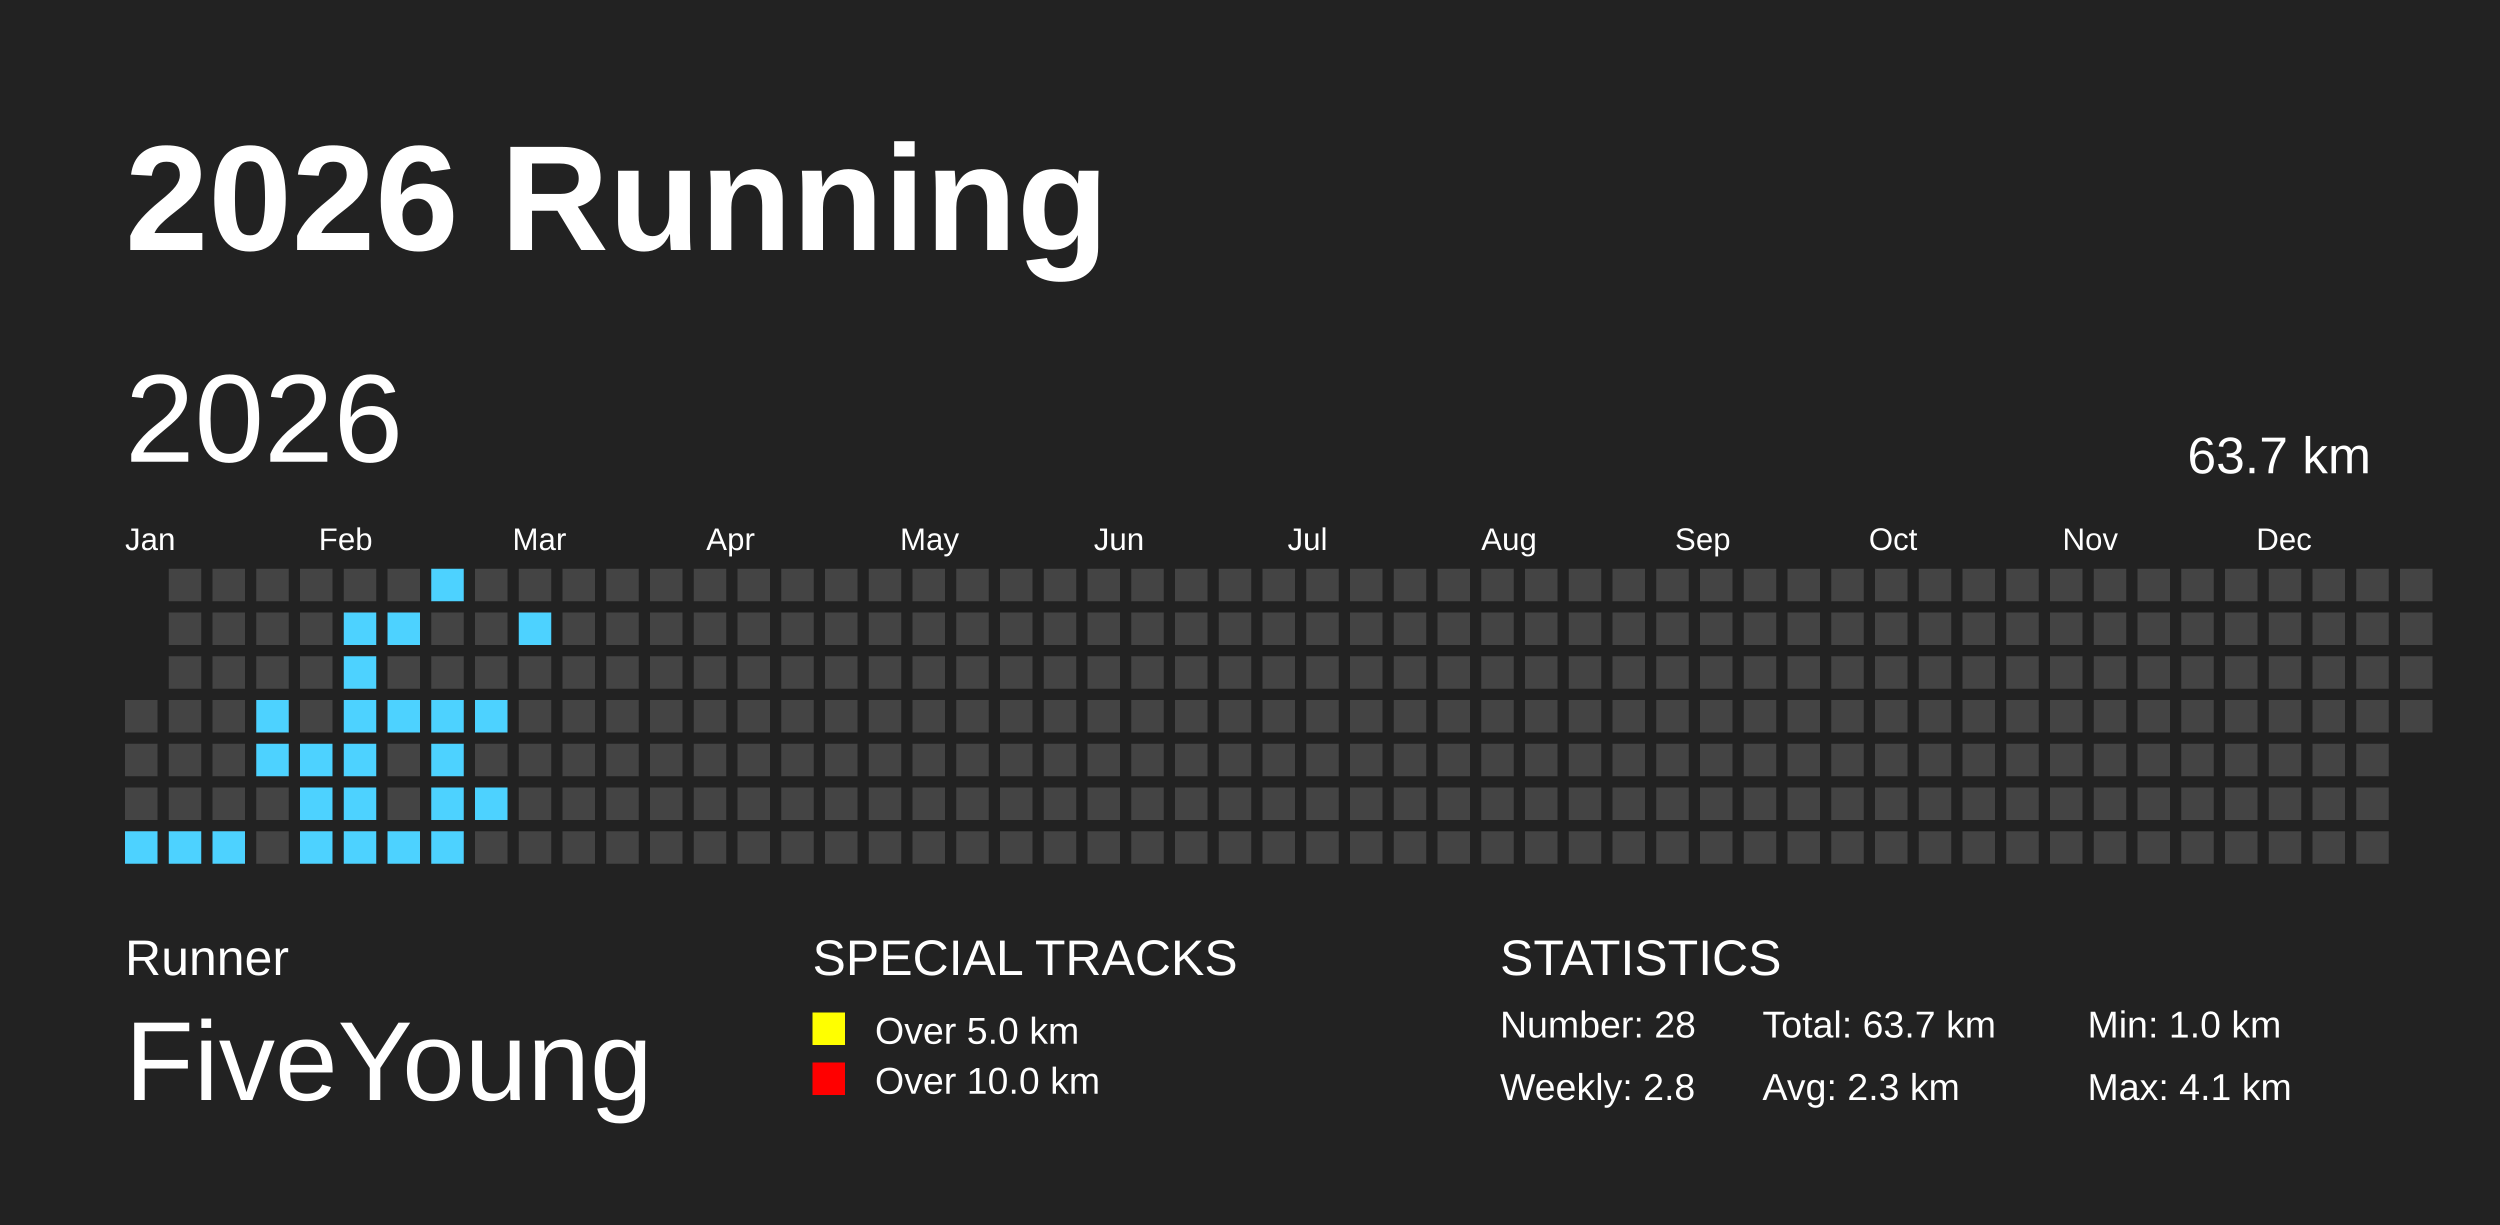
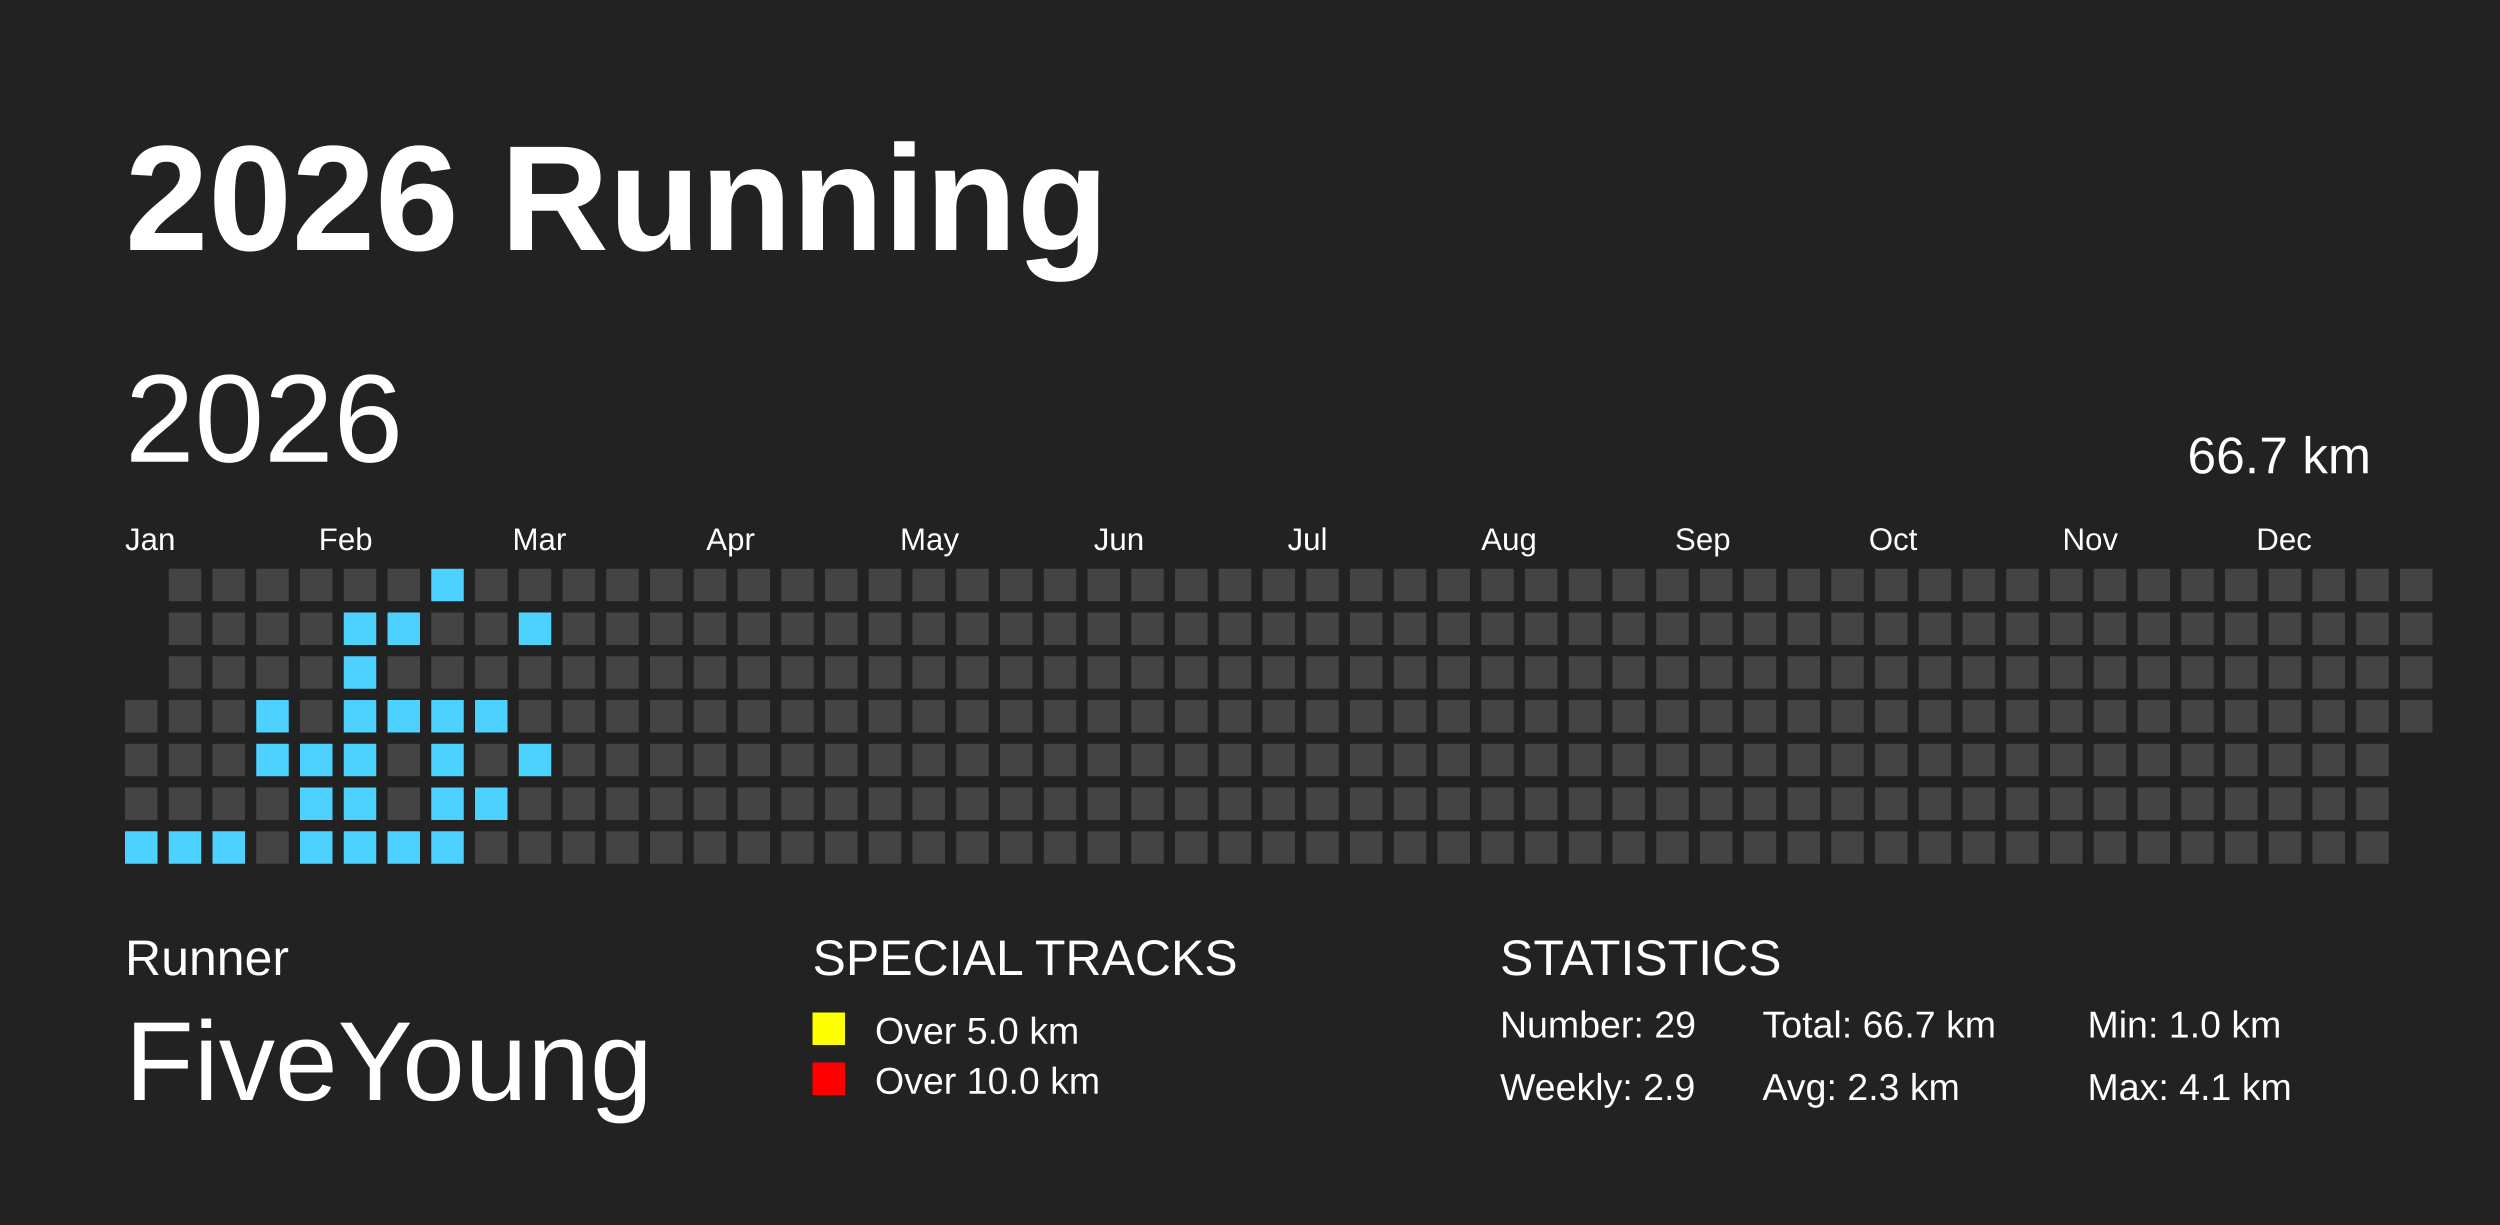
<svg xmlns="http://www.w3.org/2000/svg" baseProfile="full" height="98mm" version="1.1" viewBox="0,0,200,98" width="200mm">
  <defs />
  <rect fill="#222222" height="98" width="200" x="0" y="0" />
  <text fill="#FFFFFF" style="font-size:12px; font-family:Arial; font-weight:bold;" x="10" y="20">2026 Running</text>
  <text fill="#FFFFFF" style="font-size:4px; font-family:Arial" x="10" y="78">Runner</text>
  <text fill="#FFFFFF" style="font-size:9px; font-family:Arial" x="10" y="88">FiveYoung</text>
  <text fill="#FFFFFF" style="font-size:4px; font-family:Arial" x="65" y="78">SPECIAL TRACKS</text>
  <rect fill="yellow" height="2.6" width="2.6" x="65" y="81" />
  <text fill="#FFFFFF" style="font-size:3px; font-family:Arial" x="70" y="83.5">Over 5.0 km</text>
  <rect fill="red" height="2.6" width="2.6" x="65" y="85" />
  <text fill="#FFFFFF" style="font-size:3px; font-family:Arial" x="70" y="87.5">Over 10.0 km</text>
  <text fill="#FFFFFF" style="font-size:4px; font-family:Arial" x="120" y="78">STATISTICS</text>
-   <text fill="#FFFFFF" style="font-size:3px; font-family:Arial" x="120" y="83">Number: 28</text>
-   <text fill="#FFFFFF" style="font-size:3px; font-family:Arial" x="120" y="88">Weekly: 2.8</text>
-   <text fill="#FFFFFF" style="font-size:3px; font-family:Arial" x="141" y="83">Total: 63.7 km</text>
+   <text fill="#FFFFFF" style="font-size:3px; font-family:Arial" x="120" y="83">Number: 29</text>
+   <text fill="#FFFFFF" style="font-size:3px; font-family:Arial" x="120" y="88">Weekly: 2.9</text>
+   <text fill="#FFFFFF" style="font-size:3px; font-family:Arial" x="141" y="83">Total: 66.7 km</text>
  <text fill="#FFFFFF" style="font-size:3px; font-family:Arial" x="141" y="88">Avg: 2.3 km</text>
  <text fill="#FFFFFF" style="font-size:3px; font-family:Arial" x="167" y="83">Min: 1.0 km</text>
  <text fill="#FFFFFF" style="font-size:3px; font-family:Arial" x="167" y="88">Max: 4.1 km</text>
  <text dominant-baseline="hanging" fill="#FFFFFF" style="font-size:10.0px; font-family:Arial;" x="10" y="30">2026</text>
-   <text dominant-baseline="hanging" fill="#FFFFFF" style="font-size:4.125px; font-family:Arial;" x="175" y="35">63.7 km</text>
+   <text dominant-baseline="hanging" fill="#FFFFFF" style="font-size:4.125px; font-family:Arial;" x="175" y="35">66.7 km</text>
  <text fill="#FFFFFF" style="font-size:2.5px; font-family:Arial" x="10.0" y="44">Jan</text>
  <text fill="#FFFFFF" style="font-size:2.5px; font-family:Arial" x="25.5" y="44">Feb</text>
  <text fill="#FFFFFF" style="font-size:2.5px; font-family:Arial" x="41.0" y="44">Mar</text>
  <text fill="#FFFFFF" style="font-size:2.5px; font-family:Arial" x="56.5" y="44">Apr</text>
  <text fill="#FFFFFF" style="font-size:2.5px; font-family:Arial" x="72.0" y="44">May</text>
  <text fill="#FFFFFF" style="font-size:2.5px; font-family:Arial" x="87.5" y="44">Jun</text>
  <text fill="#FFFFFF" style="font-size:2.5px; font-family:Arial" x="103.0" y="44">Jul</text>
  <text fill="#FFFFFF" style="font-size:2.5px; font-family:Arial" x="118.5" y="44">Aug</text>
  <text fill="#FFFFFF" style="font-size:2.5px; font-family:Arial" x="134.0" y="44">Sep</text>
  <text fill="#FFFFFF" style="font-size:2.5px; font-family:Arial" x="149.5" y="44">Oct</text>
  <text fill="#FFFFFF" style="font-size:2.5px; font-family:Arial" x="165.0" y="44">Nov</text>
  <text fill="#FFFFFF" style="font-size:2.5px; font-family:Arial" x="180.5" y="44">Dec</text>
  <rect fill="#444444" height="2.6" width="2.6" x="10.0" y="56.0" />
  <rect fill="#444444" height="2.6" width="2.6" x="10.0" y="59.5" />
  <rect fill="#444444" height="2.6" width="2.6" x="10.0" y="63.0" />
  <rect fill="#4DD2FF" height="2.6" width="2.6" x="10.0" y="66.5" />
  <rect fill="#444444" height="2.6" width="2.6" x="13.5" y="45.5" />
  <rect fill="#444444" height="2.6" width="2.6" x="13.5" y="49.0" />
  <rect fill="#444444" height="2.6" width="2.6" x="13.5" y="52.5" />
  <rect fill="#444444" height="2.6" width="2.6" x="13.5" y="56.0" />
  <rect fill="#444444" height="2.6" width="2.6" x="13.5" y="59.5" />
  <rect fill="#444444" height="2.6" width="2.6" x="13.5" y="63.0" />
  <rect fill="#4DD2FF" height="2.6" width="2.6" x="13.5" y="66.5" />
  <rect fill="#444444" height="2.6" width="2.6" x="17.0" y="45.5" />
  <rect fill="#444444" height="2.6" width="2.6" x="17.0" y="49.0" />
  <rect fill="#444444" height="2.6" width="2.6" x="17.0" y="52.5" />
  <rect fill="#444444" height="2.6" width="2.6" x="17.0" y="56.0" />
  <rect fill="#444444" height="2.6" width="2.6" x="17.0" y="59.5" />
  <rect fill="#444444" height="2.6" width="2.6" x="17.0" y="63.0" />
  <rect fill="#4DD2FF" height="2.6" width="2.6" x="17.0" y="66.5" />
  <rect fill="#444444" height="2.6" width="2.6" x="20.5" y="45.5" />
  <rect fill="#444444" height="2.6" width="2.6" x="20.5" y="49.0" />
  <rect fill="#444444" height="2.6" width="2.6" x="20.5" y="52.5" />
  <rect fill="#4DD2FF" height="2.6" width="2.6" x="20.5" y="56.0" />
  <rect fill="#4DD2FF" height="2.6" width="2.6" x="20.5" y="59.5" />
  <rect fill="#444444" height="2.6" width="2.6" x="20.5" y="63.0" />
  <rect fill="#444444" height="2.6" width="2.6" x="20.5" y="66.5" />
  <rect fill="#444444" height="2.6" width="2.6" x="24.0" y="45.5" />
  <rect fill="#444444" height="2.6" width="2.6" x="24.0" y="49.0" />
  <rect fill="#444444" height="2.6" width="2.6" x="24.0" y="52.5" />
  <rect fill="#444444" height="2.6" width="2.6" x="24.0" y="56.0" />
  <rect fill="#4DD2FF" height="2.6" width="2.6" x="24.0" y="59.5" />
  <rect fill="#4DD2FF" height="2.6" width="2.6" x="24.0" y="63.0" />
  <rect fill="#4DD2FF" height="2.6" width="2.6" x="24.0" y="66.5" />
  <rect fill="#444444" height="2.6" width="2.6" x="27.5" y="45.5" />
  <rect fill="#4DD2FF" height="2.6" width="2.6" x="27.5" y="49.0" />
  <rect fill="#4DD2FF" height="2.6" width="2.6" x="27.5" y="52.5" />
  <rect fill="#4DD2FF" height="2.6" width="2.6" x="27.5" y="56.0" />
  <rect fill="#4DD2FF" height="2.6" width="2.6" x="27.5" y="59.5" />
  <rect fill="#4DD2FF" height="2.6" width="2.6" x="27.5" y="63.0" />
  <rect fill="#4DD2FF" height="2.6" width="2.6" x="27.5" y="66.5" />
  <rect fill="#444444" height="2.6" width="2.6" x="31.0" y="45.5" />
  <rect fill="#4DD2FF" height="2.6" width="2.6" x="31.0" y="49.0" />
  <rect fill="#444444" height="2.6" width="2.6" x="31.0" y="52.5" />
  <rect fill="#4DD2FF" height="2.6" width="2.6" x="31.0" y="56.0" />
  <rect fill="#444444" height="2.6" width="2.6" x="31.0" y="59.5" />
  <rect fill="#444444" height="2.6" width="2.6" x="31.0" y="63.0" />
  <rect fill="#4DD2FF" height="2.6" width="2.6" x="31.0" y="66.5" />
  <rect fill="#4DD2FF" height="2.6" width="2.6" x="34.5" y="45.5" />
  <rect fill="#444444" height="2.6" width="2.6" x="34.5" y="49.0" />
  <rect fill="#444444" height="2.6" width="2.6" x="34.5" y="52.5" />
  <rect fill="#4DD2FF" height="2.6" width="2.6" x="34.5" y="56.0" />
  <rect fill="#4DD2FF" height="2.6" width="2.6" x="34.5" y="59.5" />
  <rect fill="#4DD2FF" height="2.6" width="2.6" x="34.5" y="63.0" />
  <rect fill="#4DD2FF" height="2.6" width="2.6" x="34.5" y="66.5" />
  <rect fill="#444444" height="2.6" width="2.6" x="38.0" y="45.5" />
  <rect fill="#444444" height="2.6" width="2.6" x="38.0" y="49.0" />
  <rect fill="#444444" height="2.6" width="2.6" x="38.0" y="52.5" />
  <rect fill="#4DD2FF" height="2.6" width="2.6" x="38.0" y="56.0" />
  <rect fill="#444444" height="2.6" width="2.6" x="38.0" y="59.5" />
  <rect fill="#4DD2FF" height="2.6" width="2.6" x="38.0" y="63.0" />
  <rect fill="#444444" height="2.6" width="2.6" x="38.0" y="66.5" />
  <rect fill="#444444" height="2.6" width="2.6" x="41.5" y="45.5" />
  <rect fill="#4DD2FF" height="2.6" width="2.6" x="41.5" y="49.0" />
  <rect fill="#444444" height="2.6" width="2.6" x="41.5" y="52.5" />
  <rect fill="#444444" height="2.6" width="2.6" x="41.5" y="56.0" />
-   <rect fill="#444444" height="2.6" width="2.6" x="41.5" y="59.5" />
+   <rect fill="#4DD2FF" height="2.6" width="2.6" x="41.5" y="59.5" />
  <rect fill="#444444" height="2.6" width="2.6" x="41.5" y="63.0" />
  <rect fill="#444444" height="2.6" width="2.6" x="41.5" y="66.5" />
  <rect fill="#444444" height="2.6" width="2.6" x="45.0" y="45.5" />
  <rect fill="#444444" height="2.6" width="2.6" x="45.0" y="49.0" />
  <rect fill="#444444" height="2.6" width="2.6" x="45.0" y="52.5" />
  <rect fill="#444444" height="2.6" width="2.6" x="45.0" y="56.0" />
  <rect fill="#444444" height="2.6" width="2.6" x="45.0" y="59.5" />
  <rect fill="#444444" height="2.6" width="2.6" x="45.0" y="63.0" />
  <rect fill="#444444" height="2.6" width="2.6" x="45.0" y="66.5" />
  <rect fill="#444444" height="2.6" width="2.6" x="48.5" y="45.5" />
  <rect fill="#444444" height="2.6" width="2.6" x="48.5" y="49.0" />
  <rect fill="#444444" height="2.6" width="2.6" x="48.5" y="52.5" />
  <rect fill="#444444" height="2.6" width="2.6" x="48.5" y="56.0" />
  <rect fill="#444444" height="2.6" width="2.6" x="48.5" y="59.5" />
  <rect fill="#444444" height="2.6" width="2.6" x="48.5" y="63.0" />
  <rect fill="#444444" height="2.6" width="2.6" x="48.5" y="66.5" />
  <rect fill="#444444" height="2.6" width="2.6" x="52.0" y="45.5" />
  <rect fill="#444444" height="2.6" width="2.6" x="52.0" y="49.0" />
  <rect fill="#444444" height="2.6" width="2.6" x="52.0" y="52.5" />
  <rect fill="#444444" height="2.6" width="2.6" x="52.0" y="56.0" />
  <rect fill="#444444" height="2.6" width="2.6" x="52.0" y="59.5" />
  <rect fill="#444444" height="2.6" width="2.6" x="52.0" y="63.0" />
  <rect fill="#444444" height="2.6" width="2.6" x="52.0" y="66.5" />
  <rect fill="#444444" height="2.6" width="2.6" x="55.5" y="45.5" />
  <rect fill="#444444" height="2.6" width="2.6" x="55.5" y="49.0" />
  <rect fill="#444444" height="2.6" width="2.6" x="55.5" y="52.5" />
  <rect fill="#444444" height="2.6" width="2.6" x="55.5" y="56.0" />
  <rect fill="#444444" height="2.6" width="2.6" x="55.5" y="59.5" />
  <rect fill="#444444" height="2.6" width="2.6" x="55.5" y="63.0" />
  <rect fill="#444444" height="2.6" width="2.6" x="55.5" y="66.5" />
  <rect fill="#444444" height="2.6" width="2.6" x="59.0" y="45.5" />
  <rect fill="#444444" height="2.6" width="2.6" x="59.0" y="49.0" />
  <rect fill="#444444" height="2.6" width="2.6" x="59.0" y="52.5" />
  <rect fill="#444444" height="2.6" width="2.6" x="59.0" y="56.0" />
  <rect fill="#444444" height="2.6" width="2.6" x="59.0" y="59.5" />
  <rect fill="#444444" height="2.6" width="2.6" x="59.0" y="63.0" />
  <rect fill="#444444" height="2.6" width="2.6" x="59.0" y="66.5" />
  <rect fill="#444444" height="2.6" width="2.6" x="62.5" y="45.5" />
  <rect fill="#444444" height="2.6" width="2.6" x="62.5" y="49.0" />
  <rect fill="#444444" height="2.6" width="2.6" x="62.5" y="52.5" />
  <rect fill="#444444" height="2.6" width="2.6" x="62.5" y="56.0" />
  <rect fill="#444444" height="2.6" width="2.6" x="62.5" y="59.5" />
  <rect fill="#444444" height="2.6" width="2.6" x="62.5" y="63.0" />
  <rect fill="#444444" height="2.6" width="2.6" x="62.5" y="66.5" />
  <rect fill="#444444" height="2.6" width="2.6" x="66.0" y="45.5" />
  <rect fill="#444444" height="2.6" width="2.6" x="66.0" y="49.0" />
  <rect fill="#444444" height="2.6" width="2.6" x="66.0" y="52.5" />
  <rect fill="#444444" height="2.6" width="2.6" x="66.0" y="56.0" />
  <rect fill="#444444" height="2.6" width="2.6" x="66.0" y="59.5" />
  <rect fill="#444444" height="2.6" width="2.6" x="66.0" y="63.0" />
  <rect fill="#444444" height="2.6" width="2.6" x="66.0" y="66.5" />
  <rect fill="#444444" height="2.6" width="2.6" x="69.5" y="45.5" />
  <rect fill="#444444" height="2.6" width="2.6" x="69.5" y="49.0" />
  <rect fill="#444444" height="2.6" width="2.6" x="69.5" y="52.5" />
  <rect fill="#444444" height="2.6" width="2.6" x="69.5" y="56.0" />
  <rect fill="#444444" height="2.6" width="2.6" x="69.5" y="59.5" />
  <rect fill="#444444" height="2.6" width="2.6" x="69.5" y="63.0" />
  <rect fill="#444444" height="2.6" width="2.6" x="69.5" y="66.5" />
  <rect fill="#444444" height="2.6" width="2.6" x="73.0" y="45.5" />
  <rect fill="#444444" height="2.6" width="2.6" x="73.0" y="49.0" />
  <rect fill="#444444" height="2.6" width="2.6" x="73.0" y="52.5" />
  <rect fill="#444444" height="2.6" width="2.6" x="73.0" y="56.0" />
  <rect fill="#444444" height="2.6" width="2.6" x="73.0" y="59.5" />
  <rect fill="#444444" height="2.6" width="2.6" x="73.0" y="63.0" />
  <rect fill="#444444" height="2.6" width="2.6" x="73.0" y="66.5" />
  <rect fill="#444444" height="2.6" width="2.6" x="76.5" y="45.5" />
  <rect fill="#444444" height="2.6" width="2.6" x="76.5" y="49.0" />
  <rect fill="#444444" height="2.6" width="2.6" x="76.5" y="52.5" />
  <rect fill="#444444" height="2.6" width="2.6" x="76.5" y="56.0" />
  <rect fill="#444444" height="2.6" width="2.6" x="76.5" y="59.5" />
  <rect fill="#444444" height="2.6" width="2.6" x="76.5" y="63.0" />
  <rect fill="#444444" height="2.6" width="2.6" x="76.5" y="66.5" />
  <rect fill="#444444" height="2.6" width="2.6" x="80.0" y="45.5" />
  <rect fill="#444444" height="2.6" width="2.6" x="80.0" y="49.0" />
  <rect fill="#444444" height="2.6" width="2.6" x="80.0" y="52.5" />
  <rect fill="#444444" height="2.6" width="2.6" x="80.0" y="56.0" />
  <rect fill="#444444" height="2.6" width="2.6" x="80.0" y="59.5" />
  <rect fill="#444444" height="2.6" width="2.6" x="80.0" y="63.0" />
  <rect fill="#444444" height="2.6" width="2.6" x="80.0" y="66.5" />
  <rect fill="#444444" height="2.6" width="2.6" x="83.5" y="45.5" />
  <rect fill="#444444" height="2.6" width="2.6" x="83.5" y="49.0" />
  <rect fill="#444444" height="2.6" width="2.6" x="83.5" y="52.5" />
  <rect fill="#444444" height="2.6" width="2.6" x="83.5" y="56.0" />
  <rect fill="#444444" height="2.6" width="2.6" x="83.5" y="59.5" />
  <rect fill="#444444" height="2.6" width="2.6" x="83.5" y="63.0" />
  <rect fill="#444444" height="2.6" width="2.6" x="83.5" y="66.5" />
  <rect fill="#444444" height="2.6" width="2.6" x="87.0" y="45.5" />
  <rect fill="#444444" height="2.6" width="2.6" x="87.0" y="49.0" />
  <rect fill="#444444" height="2.6" width="2.6" x="87.0" y="52.5" />
  <rect fill="#444444" height="2.6" width="2.6" x="87.0" y="56.0" />
  <rect fill="#444444" height="2.6" width="2.6" x="87.0" y="59.5" />
  <rect fill="#444444" height="2.6" width="2.6" x="87.0" y="63.0" />
  <rect fill="#444444" height="2.6" width="2.6" x="87.0" y="66.5" />
  <rect fill="#444444" height="2.6" width="2.6" x="90.5" y="45.5" />
  <rect fill="#444444" height="2.6" width="2.6" x="90.5" y="49.0" />
  <rect fill="#444444" height="2.6" width="2.6" x="90.5" y="52.5" />
  <rect fill="#444444" height="2.6" width="2.6" x="90.5" y="56.0" />
  <rect fill="#444444" height="2.6" width="2.6" x="90.5" y="59.5" />
  <rect fill="#444444" height="2.6" width="2.6" x="90.5" y="63.0" />
  <rect fill="#444444" height="2.6" width="2.6" x="90.5" y="66.5" />
  <rect fill="#444444" height="2.6" width="2.6" x="94.0" y="45.5" />
  <rect fill="#444444" height="2.6" width="2.6" x="94.0" y="49.0" />
  <rect fill="#444444" height="2.6" width="2.6" x="94.0" y="52.5" />
  <rect fill="#444444" height="2.6" width="2.6" x="94.0" y="56.0" />
  <rect fill="#444444" height="2.6" width="2.6" x="94.0" y="59.5" />
  <rect fill="#444444" height="2.6" width="2.6" x="94.0" y="63.0" />
  <rect fill="#444444" height="2.6" width="2.6" x="94.0" y="66.5" />
  <rect fill="#444444" height="2.6" width="2.6" x="97.5" y="45.5" />
  <rect fill="#444444" height="2.6" width="2.6" x="97.5" y="49.0" />
  <rect fill="#444444" height="2.6" width="2.6" x="97.5" y="52.5" />
  <rect fill="#444444" height="2.6" width="2.6" x="97.5" y="56.0" />
  <rect fill="#444444" height="2.6" width="2.6" x="97.5" y="59.5" />
  <rect fill="#444444" height="2.6" width="2.6" x="97.5" y="63.0" />
  <rect fill="#444444" height="2.6" width="2.6" x="97.5" y="66.5" />
  <rect fill="#444444" height="2.6" width="2.6" x="101.0" y="45.5" />
  <rect fill="#444444" height="2.6" width="2.6" x="101.0" y="49.0" />
  <rect fill="#444444" height="2.6" width="2.6" x="101.0" y="52.5" />
  <rect fill="#444444" height="2.6" width="2.6" x="101.0" y="56.0" />
  <rect fill="#444444" height="2.6" width="2.6" x="101.0" y="59.5" />
  <rect fill="#444444" height="2.6" width="2.6" x="101.0" y="63.0" />
  <rect fill="#444444" height="2.6" width="2.6" x="101.0" y="66.5" />
  <rect fill="#444444" height="2.6" width="2.6" x="104.5" y="45.5" />
  <rect fill="#444444" height="2.6" width="2.6" x="104.5" y="49.0" />
  <rect fill="#444444" height="2.6" width="2.6" x="104.5" y="52.5" />
  <rect fill="#444444" height="2.6" width="2.6" x="104.5" y="56.0" />
  <rect fill="#444444" height="2.6" width="2.6" x="104.5" y="59.5" />
  <rect fill="#444444" height="2.6" width="2.6" x="104.5" y="63.0" />
  <rect fill="#444444" height="2.6" width="2.6" x="104.5" y="66.5" />
  <rect fill="#444444" height="2.6" width="2.6" x="108.0" y="45.5" />
  <rect fill="#444444" height="2.6" width="2.6" x="108.0" y="49.0" />
  <rect fill="#444444" height="2.6" width="2.6" x="108.0" y="52.5" />
  <rect fill="#444444" height="2.6" width="2.6" x="108.0" y="56.0" />
  <rect fill="#444444" height="2.6" width="2.6" x="108.0" y="59.5" />
  <rect fill="#444444" height="2.6" width="2.6" x="108.0" y="63.0" />
  <rect fill="#444444" height="2.6" width="2.6" x="108.0" y="66.5" />
  <rect fill="#444444" height="2.6" width="2.6" x="111.5" y="45.5" />
  <rect fill="#444444" height="2.6" width="2.6" x="111.5" y="49.0" />
  <rect fill="#444444" height="2.6" width="2.6" x="111.5" y="52.5" />
  <rect fill="#444444" height="2.6" width="2.6" x="111.5" y="56.0" />
  <rect fill="#444444" height="2.6" width="2.6" x="111.5" y="59.5" />
  <rect fill="#444444" height="2.6" width="2.6" x="111.5" y="63.0" />
  <rect fill="#444444" height="2.6" width="2.6" x="111.5" y="66.5" />
  <rect fill="#444444" height="2.6" width="2.6" x="115.0" y="45.5" />
  <rect fill="#444444" height="2.6" width="2.6" x="115.0" y="49.0" />
  <rect fill="#444444" height="2.6" width="2.6" x="115.0" y="52.5" />
  <rect fill="#444444" height="2.6" width="2.6" x="115.0" y="56.0" />
  <rect fill="#444444" height="2.6" width="2.6" x="115.0" y="59.5" />
  <rect fill="#444444" height="2.6" width="2.6" x="115.0" y="63.0" />
  <rect fill="#444444" height="2.6" width="2.6" x="115.0" y="66.5" />
  <rect fill="#444444" height="2.6" width="2.6" x="118.5" y="45.5" />
  <rect fill="#444444" height="2.6" width="2.6" x="118.5" y="49.0" />
  <rect fill="#444444" height="2.6" width="2.6" x="118.5" y="52.5" />
  <rect fill="#444444" height="2.6" width="2.6" x="118.5" y="56.0" />
  <rect fill="#444444" height="2.6" width="2.6" x="118.5" y="59.5" />
  <rect fill="#444444" height="2.6" width="2.6" x="118.5" y="63.0" />
  <rect fill="#444444" height="2.6" width="2.6" x="118.5" y="66.5" />
  <rect fill="#444444" height="2.6" width="2.6" x="122.0" y="45.5" />
  <rect fill="#444444" height="2.6" width="2.6" x="122.0" y="49.0" />
  <rect fill="#444444" height="2.6" width="2.6" x="122.0" y="52.5" />
  <rect fill="#444444" height="2.6" width="2.6" x="122.0" y="56.0" />
  <rect fill="#444444" height="2.6" width="2.6" x="122.0" y="59.5" />
  <rect fill="#444444" height="2.6" width="2.6" x="122.0" y="63.0" />
  <rect fill="#444444" height="2.6" width="2.6" x="122.0" y="66.5" />
  <rect fill="#444444" height="2.6" width="2.6" x="125.5" y="45.5" />
  <rect fill="#444444" height="2.6" width="2.6" x="125.5" y="49.0" />
  <rect fill="#444444" height="2.6" width="2.6" x="125.5" y="52.5" />
  <rect fill="#444444" height="2.6" width="2.6" x="125.5" y="56.0" />
  <rect fill="#444444" height="2.6" width="2.6" x="125.5" y="59.5" />
  <rect fill="#444444" height="2.6" width="2.6" x="125.5" y="63.0" />
  <rect fill="#444444" height="2.6" width="2.6" x="125.5" y="66.5" />
  <rect fill="#444444" height="2.6" width="2.6" x="129.0" y="45.5" />
  <rect fill="#444444" height="2.6" width="2.6" x="129.0" y="49.0" />
  <rect fill="#444444" height="2.6" width="2.6" x="129.0" y="52.5" />
  <rect fill="#444444" height="2.6" width="2.6" x="129.0" y="56.0" />
  <rect fill="#444444" height="2.6" width="2.6" x="129.0" y="59.5" />
  <rect fill="#444444" height="2.6" width="2.6" x="129.0" y="63.0" />
  <rect fill="#444444" height="2.6" width="2.6" x="129.0" y="66.5" />
  <rect fill="#444444" height="2.6" width="2.6" x="132.5" y="45.5" />
  <rect fill="#444444" height="2.6" width="2.6" x="132.5" y="49.0" />
  <rect fill="#444444" height="2.6" width="2.6" x="132.5" y="52.5" />
  <rect fill="#444444" height="2.6" width="2.6" x="132.5" y="56.0" />
  <rect fill="#444444" height="2.6" width="2.6" x="132.5" y="59.5" />
  <rect fill="#444444" height="2.6" width="2.6" x="132.5" y="63.0" />
  <rect fill="#444444" height="2.6" width="2.6" x="132.5" y="66.5" />
  <rect fill="#444444" height="2.6" width="2.6" x="136.0" y="45.5" />
  <rect fill="#444444" height="2.6" width="2.6" x="136.0" y="49.0" />
  <rect fill="#444444" height="2.6" width="2.6" x="136.0" y="52.5" />
  <rect fill="#444444" height="2.6" width="2.6" x="136.0" y="56.0" />
  <rect fill="#444444" height="2.6" width="2.6" x="136.0" y="59.5" />
  <rect fill="#444444" height="2.6" width="2.6" x="136.0" y="63.0" />
  <rect fill="#444444" height="2.6" width="2.6" x="136.0" y="66.5" />
  <rect fill="#444444" height="2.6" width="2.6" x="139.5" y="45.5" />
  <rect fill="#444444" height="2.6" width="2.6" x="139.5" y="49.0" />
  <rect fill="#444444" height="2.6" width="2.6" x="139.5" y="52.5" />
  <rect fill="#444444" height="2.6" width="2.6" x="139.5" y="56.0" />
  <rect fill="#444444" height="2.6" width="2.6" x="139.5" y="59.5" />
  <rect fill="#444444" height="2.6" width="2.6" x="139.5" y="63.0" />
  <rect fill="#444444" height="2.6" width="2.6" x="139.5" y="66.5" />
  <rect fill="#444444" height="2.6" width="2.6" x="143.0" y="45.5" />
  <rect fill="#444444" height="2.6" width="2.6" x="143.0" y="49.0" />
  <rect fill="#444444" height="2.6" width="2.6" x="143.0" y="52.5" />
  <rect fill="#444444" height="2.6" width="2.6" x="143.0" y="56.0" />
  <rect fill="#444444" height="2.6" width="2.6" x="143.0" y="59.5" />
  <rect fill="#444444" height="2.6" width="2.6" x="143.0" y="63.0" />
  <rect fill="#444444" height="2.6" width="2.6" x="143.0" y="66.5" />
  <rect fill="#444444" height="2.6" width="2.6" x="146.5" y="45.5" />
  <rect fill="#444444" height="2.6" width="2.6" x="146.5" y="49.0" />
  <rect fill="#444444" height="2.6" width="2.6" x="146.5" y="52.5" />
  <rect fill="#444444" height="2.6" width="2.6" x="146.5" y="56.0" />
  <rect fill="#444444" height="2.6" width="2.6" x="146.5" y="59.5" />
  <rect fill="#444444" height="2.6" width="2.6" x="146.5" y="63.0" />
  <rect fill="#444444" height="2.6" width="2.6" x="146.5" y="66.5" />
  <rect fill="#444444" height="2.6" width="2.6" x="150.0" y="45.5" />
  <rect fill="#444444" height="2.6" width="2.6" x="150.0" y="49.0" />
  <rect fill="#444444" height="2.6" width="2.6" x="150.0" y="52.5" />
  <rect fill="#444444" height="2.6" width="2.6" x="150.0" y="56.0" />
  <rect fill="#444444" height="2.6" width="2.6" x="150.0" y="59.5" />
  <rect fill="#444444" height="2.6" width="2.6" x="150.0" y="63.0" />
  <rect fill="#444444" height="2.6" width="2.6" x="150.0" y="66.5" />
  <rect fill="#444444" height="2.6" width="2.6" x="153.5" y="45.5" />
  <rect fill="#444444" height="2.6" width="2.6" x="153.5" y="49.0" />
  <rect fill="#444444" height="2.6" width="2.6" x="153.5" y="52.5" />
  <rect fill="#444444" height="2.6" width="2.6" x="153.5" y="56.0" />
  <rect fill="#444444" height="2.6" width="2.6" x="153.5" y="59.5" />
  <rect fill="#444444" height="2.6" width="2.6" x="153.5" y="63.0" />
  <rect fill="#444444" height="2.6" width="2.6" x="153.5" y="66.5" />
  <rect fill="#444444" height="2.6" width="2.6" x="157.0" y="45.5" />
  <rect fill="#444444" height="2.6" width="2.6" x="157.0" y="49.0" />
  <rect fill="#444444" height="2.6" width="2.6" x="157.0" y="52.5" />
  <rect fill="#444444" height="2.6" width="2.6" x="157.0" y="56.0" />
  <rect fill="#444444" height="2.6" width="2.6" x="157.0" y="59.5" />
  <rect fill="#444444" height="2.6" width="2.6" x="157.0" y="63.0" />
  <rect fill="#444444" height="2.6" width="2.6" x="157.0" y="66.5" />
  <rect fill="#444444" height="2.6" width="2.6" x="160.5" y="45.5" />
  <rect fill="#444444" height="2.6" width="2.6" x="160.5" y="49.0" />
  <rect fill="#444444" height="2.6" width="2.6" x="160.5" y="52.5" />
  <rect fill="#444444" height="2.6" width="2.6" x="160.5" y="56.0" />
  <rect fill="#444444" height="2.6" width="2.6" x="160.5" y="59.5" />
  <rect fill="#444444" height="2.6" width="2.6" x="160.5" y="63.0" />
  <rect fill="#444444" height="2.6" width="2.6" x="160.5" y="66.5" />
  <rect fill="#444444" height="2.6" width="2.6" x="164.0" y="45.5" />
  <rect fill="#444444" height="2.6" width="2.6" x="164.0" y="49.0" />
  <rect fill="#444444" height="2.6" width="2.6" x="164.0" y="52.5" />
  <rect fill="#444444" height="2.6" width="2.6" x="164.0" y="56.0" />
  <rect fill="#444444" height="2.6" width="2.6" x="164.0" y="59.5" />
  <rect fill="#444444" height="2.6" width="2.6" x="164.0" y="63.0" />
  <rect fill="#444444" height="2.6" width="2.6" x="164.0" y="66.5" />
  <rect fill="#444444" height="2.6" width="2.6" x="167.5" y="45.5" />
  <rect fill="#444444" height="2.6" width="2.6" x="167.5" y="49.0" />
  <rect fill="#444444" height="2.6" width="2.6" x="167.5" y="52.5" />
  <rect fill="#444444" height="2.6" width="2.6" x="167.5" y="56.0" />
  <rect fill="#444444" height="2.6" width="2.6" x="167.5" y="59.5" />
  <rect fill="#444444" height="2.6" width="2.6" x="167.5" y="63.0" />
  <rect fill="#444444" height="2.6" width="2.6" x="167.5" y="66.5" />
  <rect fill="#444444" height="2.6" width="2.6" x="171.0" y="45.5" />
  <rect fill="#444444" height="2.6" width="2.6" x="171.0" y="49.0" />
  <rect fill="#444444" height="2.6" width="2.6" x="171.0" y="52.5" />
  <rect fill="#444444" height="2.6" width="2.6" x="171.0" y="56.0" />
  <rect fill="#444444" height="2.6" width="2.6" x="171.0" y="59.5" />
  <rect fill="#444444" height="2.6" width="2.6" x="171.0" y="63.0" />
  <rect fill="#444444" height="2.6" width="2.6" x="171.0" y="66.5" />
  <rect fill="#444444" height="2.6" width="2.6" x="174.5" y="45.5" />
  <rect fill="#444444" height="2.6" width="2.6" x="174.5" y="49.0" />
  <rect fill="#444444" height="2.6" width="2.6" x="174.5" y="52.5" />
  <rect fill="#444444" height="2.6" width="2.6" x="174.5" y="56.0" />
  <rect fill="#444444" height="2.6" width="2.6" x="174.5" y="59.5" />
  <rect fill="#444444" height="2.6" width="2.6" x="174.5" y="63.0" />
  <rect fill="#444444" height="2.6" width="2.6" x="174.5" y="66.5" />
  <rect fill="#444444" height="2.6" width="2.6" x="178.0" y="45.5" />
  <rect fill="#444444" height="2.6" width="2.6" x="178.0" y="49.0" />
  <rect fill="#444444" height="2.6" width="2.6" x="178.0" y="52.5" />
  <rect fill="#444444" height="2.6" width="2.6" x="178.0" y="56.0" />
  <rect fill="#444444" height="2.6" width="2.6" x="178.0" y="59.5" />
  <rect fill="#444444" height="2.6" width="2.6" x="178.0" y="63.0" />
  <rect fill="#444444" height="2.6" width="2.6" x="178.0" y="66.5" />
  <rect fill="#444444" height="2.6" width="2.6" x="181.5" y="45.5" />
  <rect fill="#444444" height="2.6" width="2.6" x="181.5" y="49.0" />
  <rect fill="#444444" height="2.6" width="2.6" x="181.5" y="52.5" />
  <rect fill="#444444" height="2.6" width="2.6" x="181.5" y="56.0" />
  <rect fill="#444444" height="2.6" width="2.6" x="181.5" y="59.5" />
  <rect fill="#444444" height="2.6" width="2.6" x="181.5" y="63.0" />
  <rect fill="#444444" height="2.6" width="2.6" x="181.5" y="66.5" />
  <rect fill="#444444" height="2.6" width="2.6" x="185.0" y="45.5" />
  <rect fill="#444444" height="2.6" width="2.6" x="185.0" y="49.0" />
  <rect fill="#444444" height="2.6" width="2.6" x="185.0" y="52.5" />
  <rect fill="#444444" height="2.6" width="2.6" x="185.0" y="56.0" />
  <rect fill="#444444" height="2.6" width="2.6" x="185.0" y="59.5" />
  <rect fill="#444444" height="2.6" width="2.6" x="185.0" y="63.0" />
  <rect fill="#444444" height="2.6" width="2.6" x="185.0" y="66.5" />
  <rect fill="#444444" height="2.6" width="2.6" x="188.5" y="45.5" />
  <rect fill="#444444" height="2.6" width="2.6" x="188.5" y="49.0" />
  <rect fill="#444444" height="2.6" width="2.6" x="188.5" y="52.5" />
  <rect fill="#444444" height="2.6" width="2.6" x="188.5" y="56.0" />
  <rect fill="#444444" height="2.6" width="2.6" x="188.5" y="59.5" />
  <rect fill="#444444" height="2.6" width="2.6" x="188.5" y="63.0" />
  <rect fill="#444444" height="2.6" width="2.6" x="188.5" y="66.5" />
  <rect fill="#444444" height="2.6" width="2.6" x="192.0" y="45.5" />
  <rect fill="#444444" height="2.6" width="2.6" x="192.0" y="49.0" />
  <rect fill="#444444" height="2.6" width="2.6" x="192.0" y="52.5" />
  <rect fill="#444444" height="2.6" width="2.6" x="192.0" y="56.0" />
</svg>
